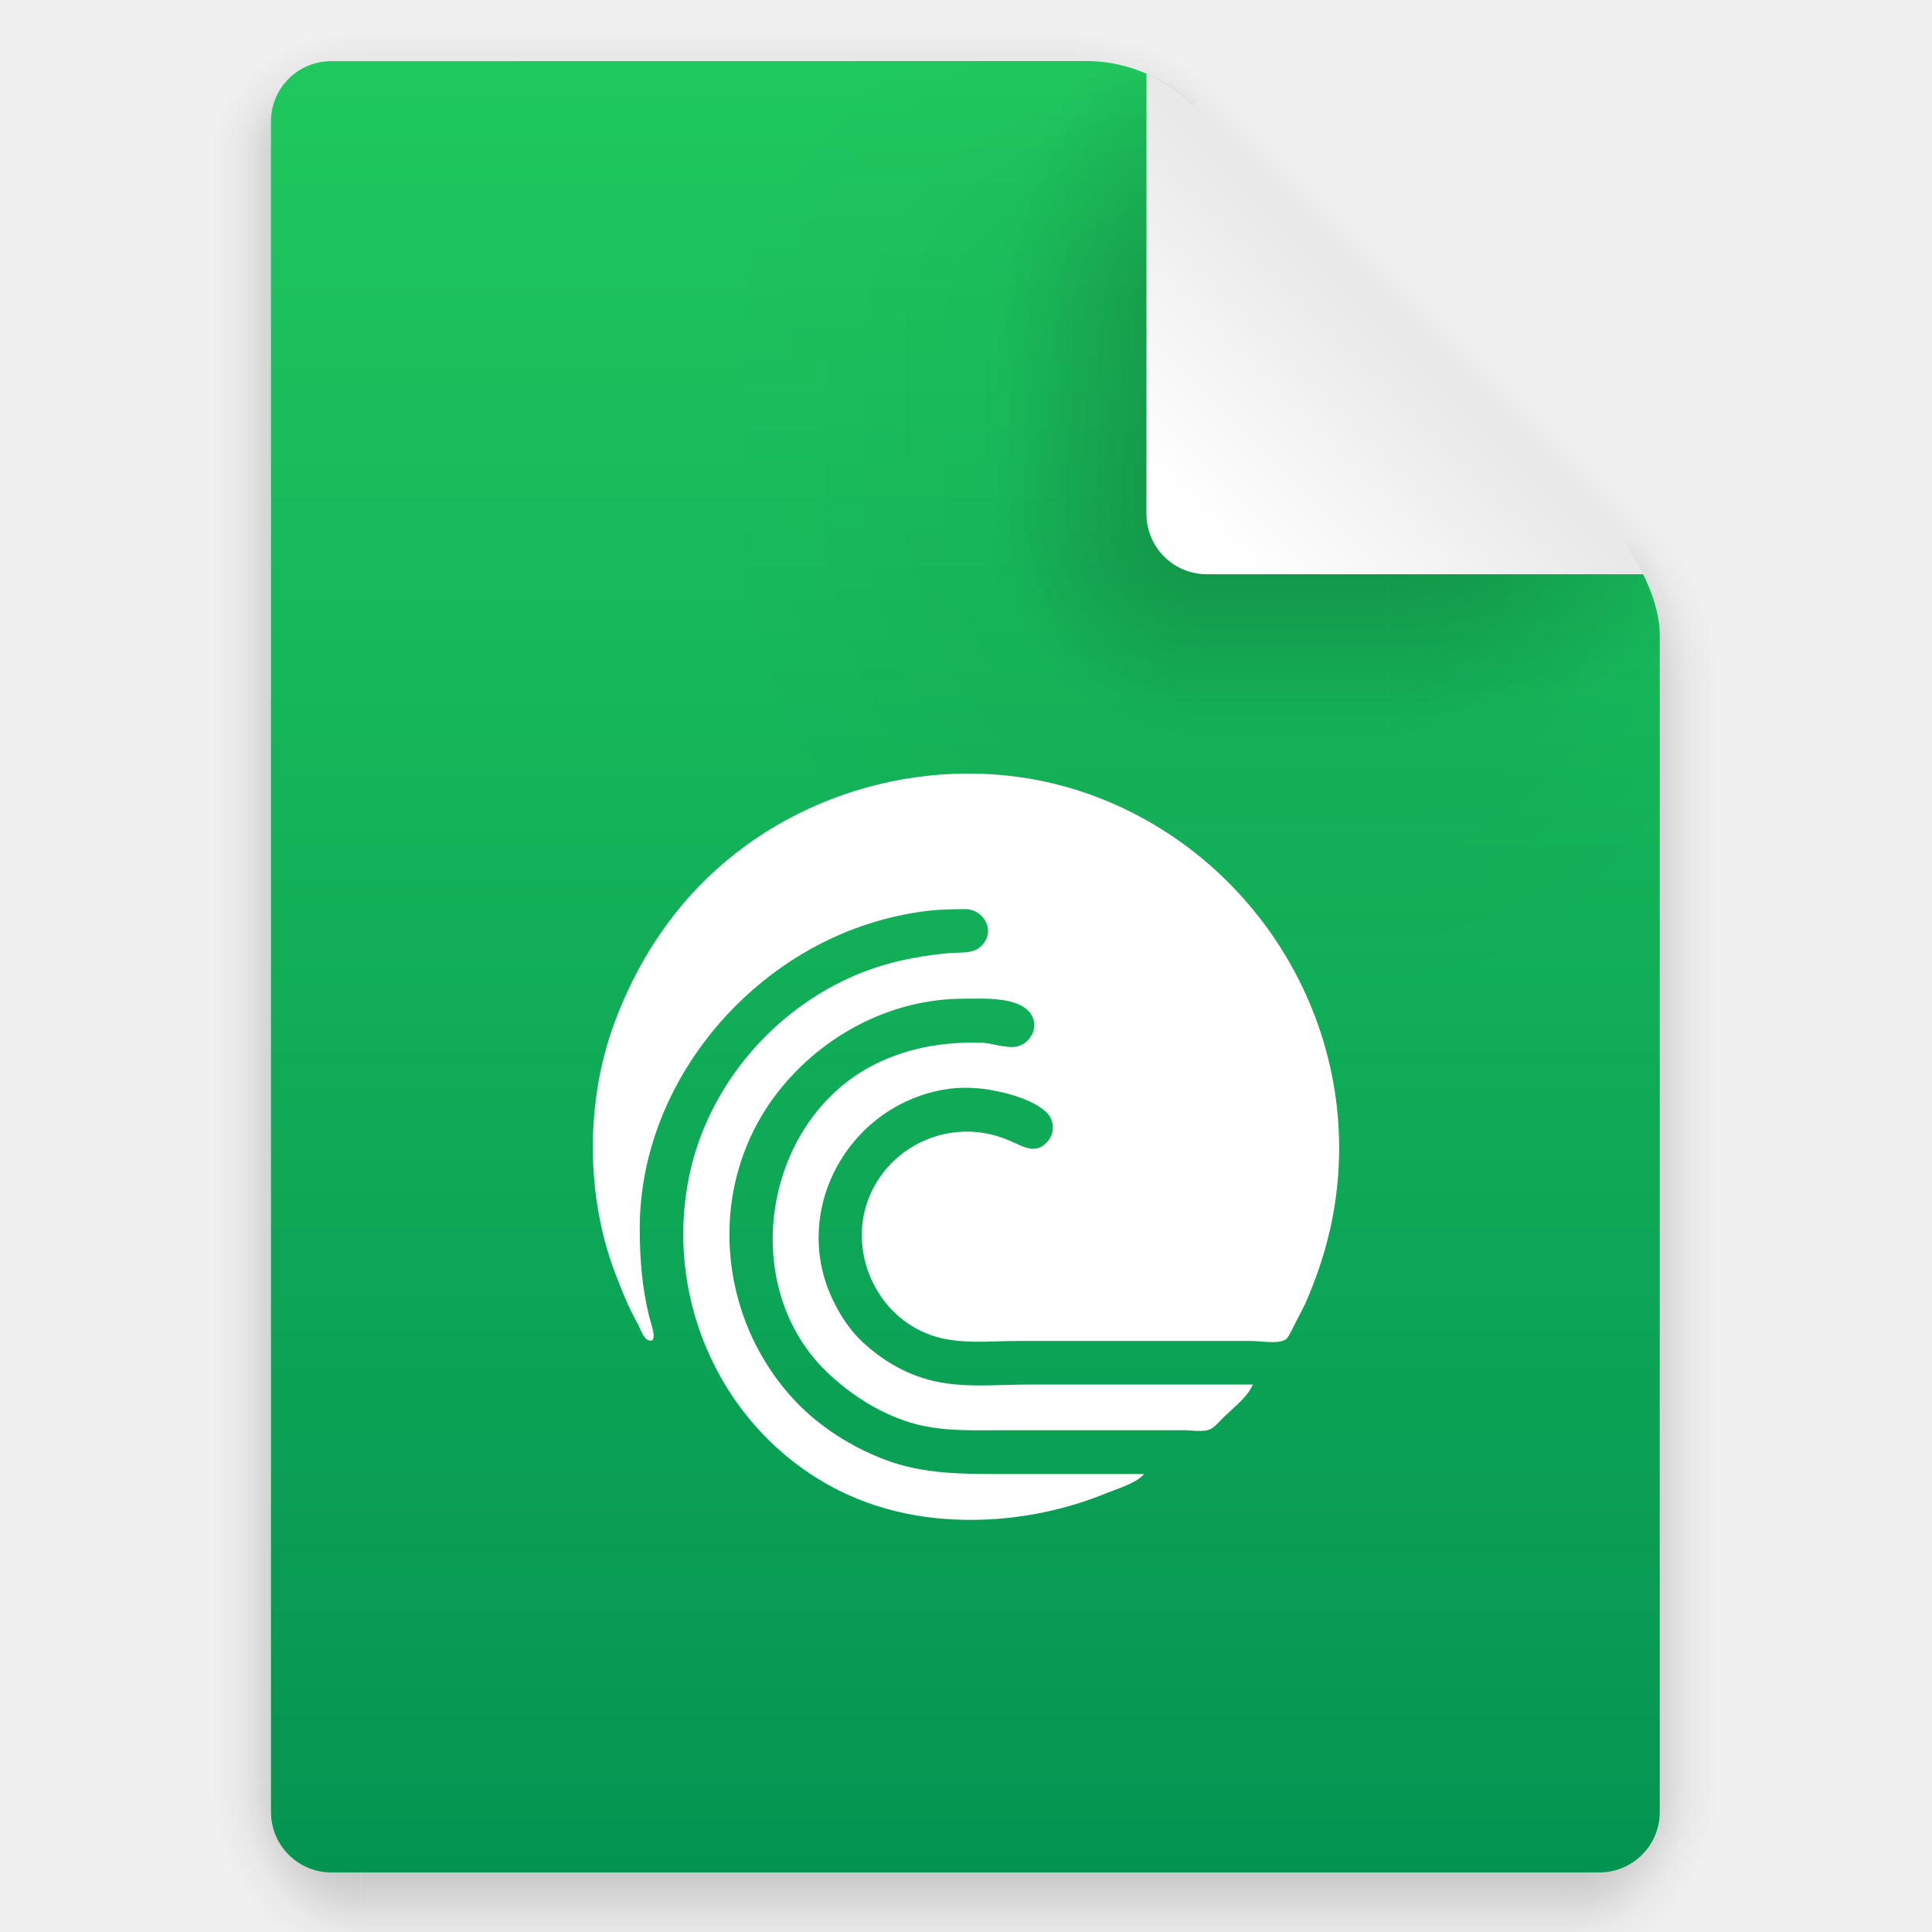
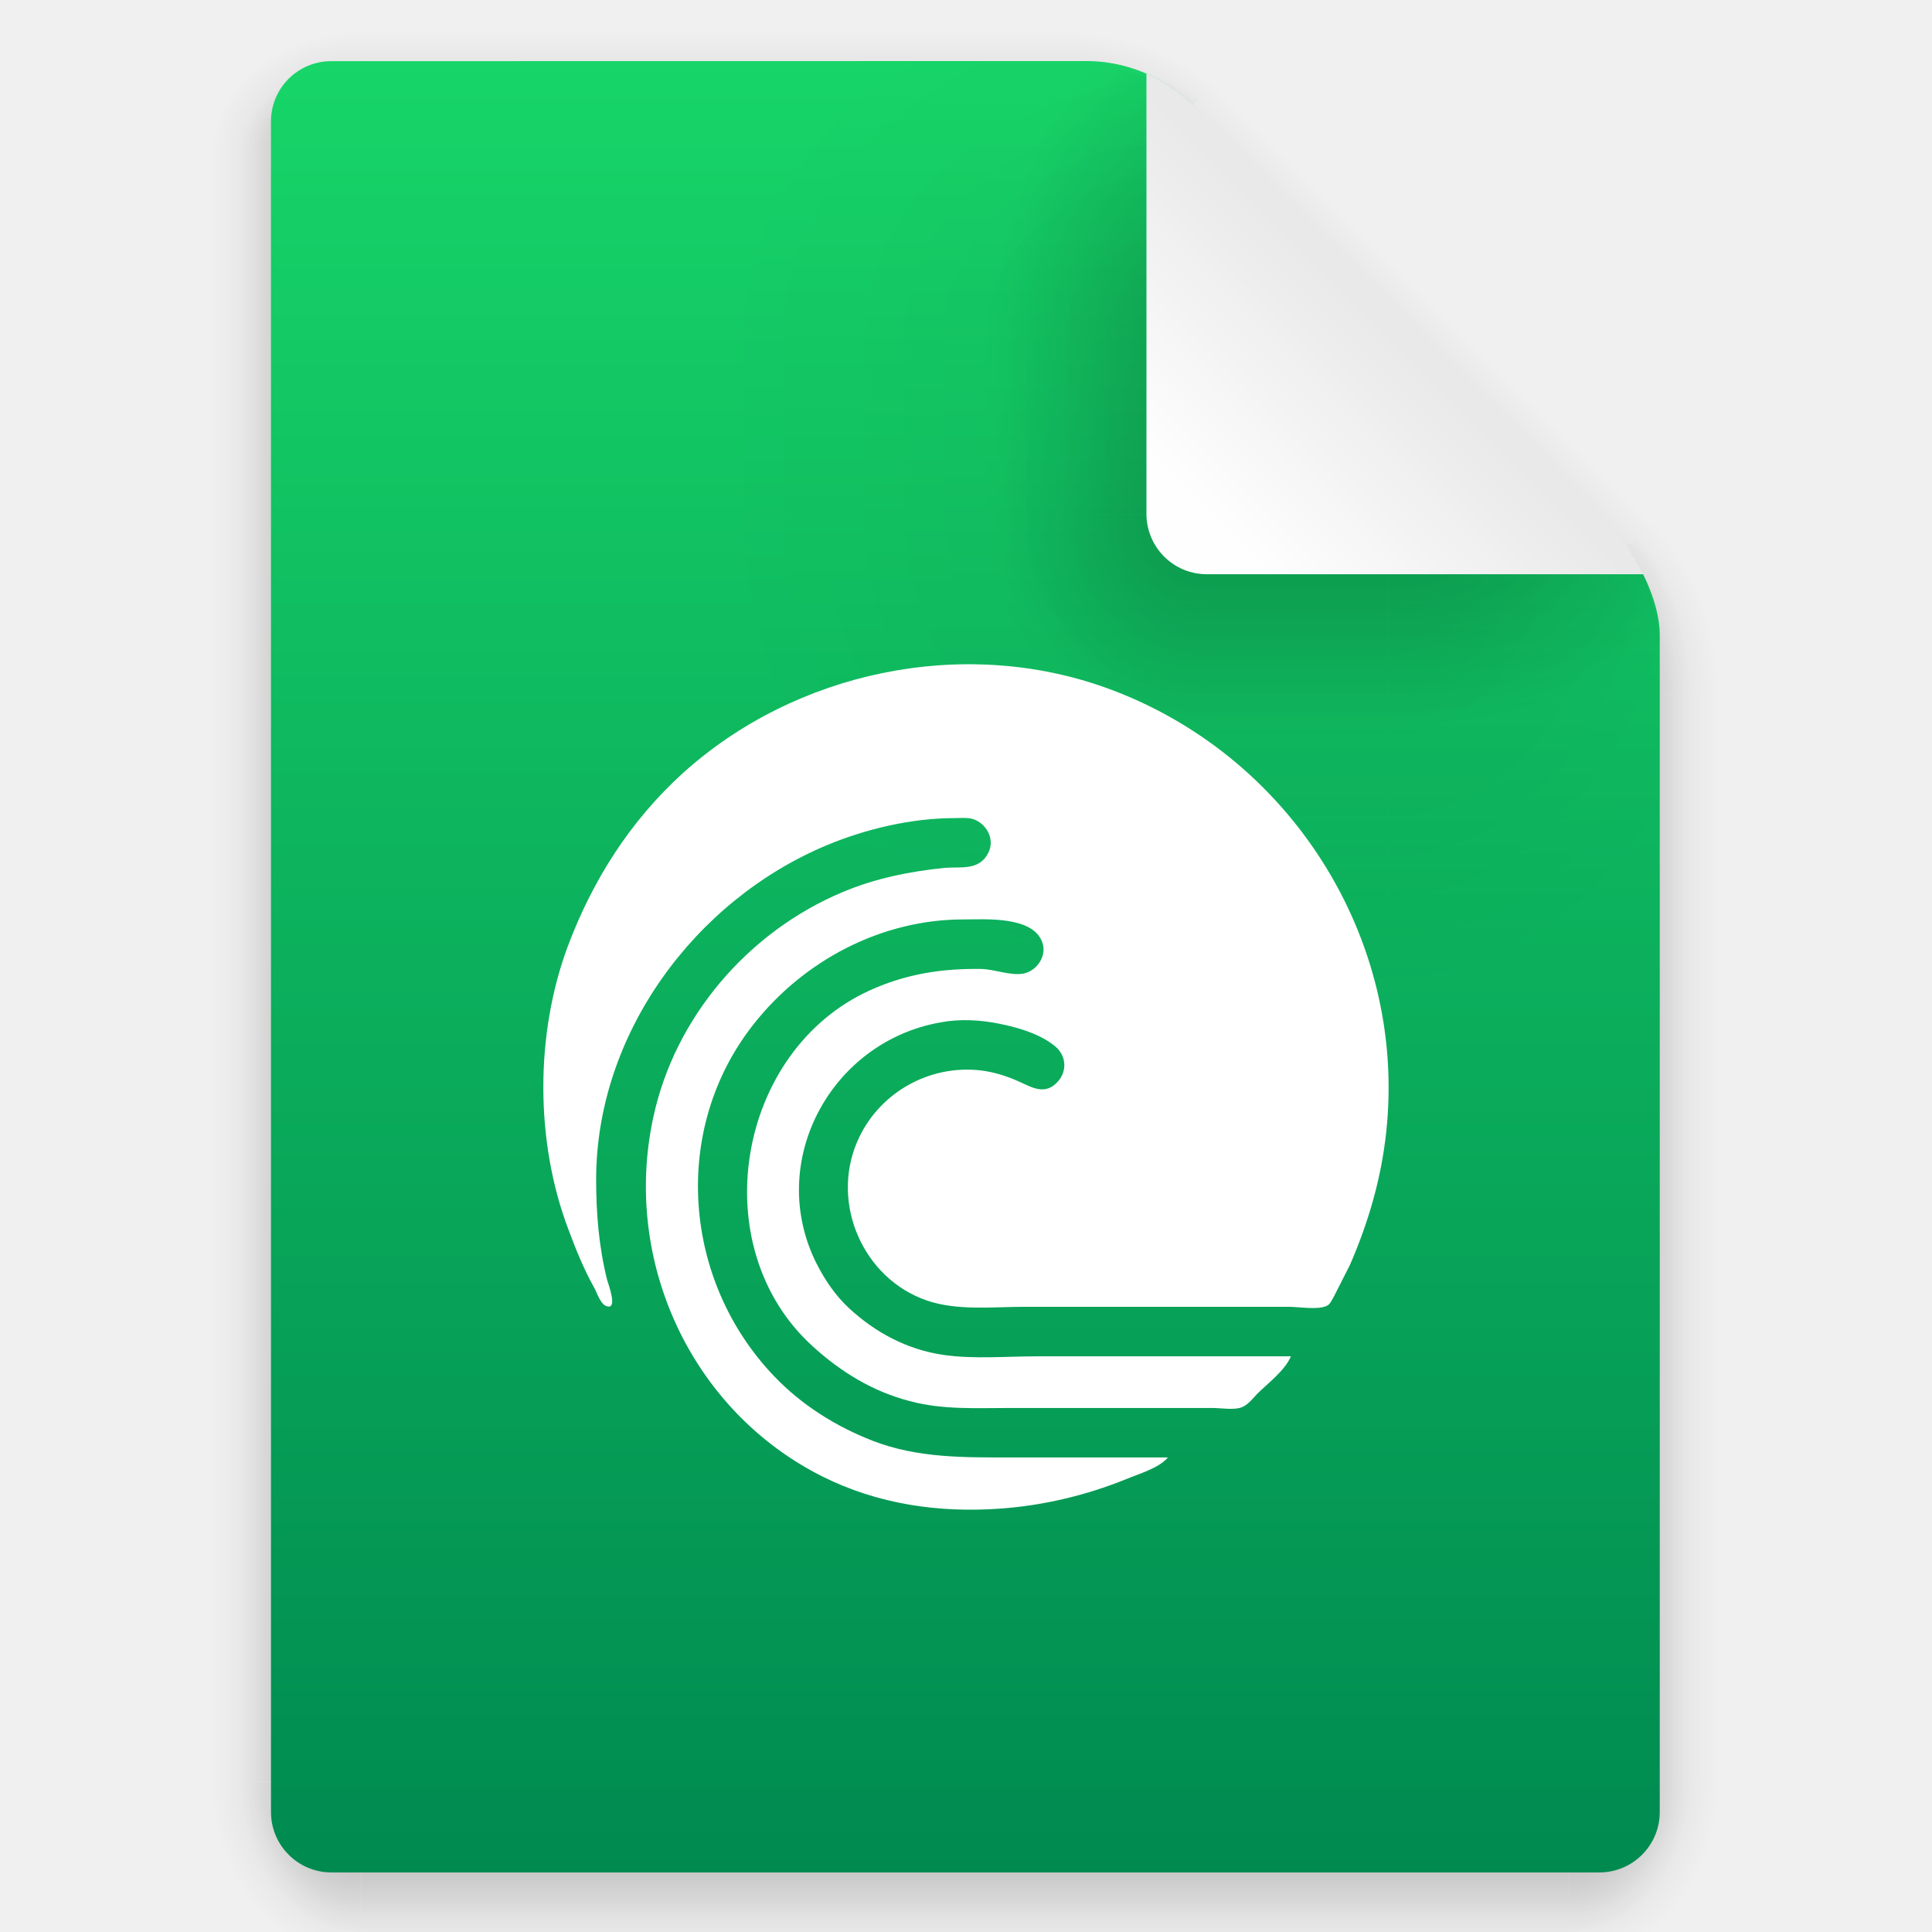
- <svg xmlns="http://www.w3.org/2000/svg" xmlns:xlink="http://www.w3.org/1999/xlink" width="64" height="64" viewBox="0 0 16.933 16.933" version="1.1" id="svg123">
-   <defs id="defs47">
+ <svg xmlns="http://www.w3.org/2000/svg" xmlns:xlink="http://www.w3.org/1999/xlink" version="1.1" viewBox="0 0 64 64">
+   <defs>
    <linearGradient id="b" x1="7.937" x2="7.937" y1="15.346" y2="16.933" gradientUnits="userSpaceOnUse" xlink:href="#a" />
    <linearGradient id="a">
-       <stop offset="0" id="stop3" />
-       <stop stop-opacity="0" offset="1" id="stop5" />
+       <stop offset="0" />
+       <stop stop-opacity="0" offset="1" />
    </linearGradient>
+     <radialGradient id="c" cx="35" cy="4" r="3.728" gradientTransform="matrix(1.696 0 0 1.0731 -24.361 -.292)" gradientUnits="userSpaceOnUse" xlink:href="#a" />
    <linearGradient id="d" x1="43" x2="46.748" y1="12" y2="8.252" gradientUnits="userSpaceOnUse" xlink:href="#a" />
+     <radialGradient id="e" cx="52" cy="22" r="5.206" gradientTransform="matrix(.96042 0 0 1.3331 2.058 -7.328)" gradientUnits="userSpaceOnUse" xlink:href="#a" />
    <linearGradient id="f" x1="5.821" x2="5.821" y1="1.058" gradientUnits="userSpaceOnUse" xlink:href="#a" />
+     <radialGradient id="g" cx="3.175" cy="1.323" r=".794" gradientTransform="matrix(0 -1.3333 1.6667 0 .97 5.292)" gradientUnits="userSpaceOnUse" xlink:href="#a" />
    <linearGradient id="h" x1="13.758" x2="15.081" y1="10.583" y2="10.583" gradientUnits="userSpaceOnUse" xlink:href="#a" />
    <linearGradient id="i" x1="3.175" x2="1.852" y1="8.466" y2="8.466" gradientUnits="userSpaceOnUse" xlink:href="#a" />
+     <radialGradient id="j" cx="13.758" cy="15.346" r=".794" gradientTransform="matrix(0,2,-1.6667,0,39.334,-12.171)" gradientUnits="userSpaceOnUse" xlink:href="#a" />
+     <radialGradient id="k" cx="3.175" cy="15.346" r=".794" gradientTransform="matrix(-1.6667,0,0,-2,8.466,46.037)" gradientUnits="userSpaceOnUse" xlink:href="#a" />
    <linearGradient id="l" x1="7.937" x2="7.937" y1="15.346" y2="16.668" gradientUnits="userSpaceOnUse" xlink:href="#a" />
+     <radialGradient id="m" cx="35" cy="4" r="3.728" gradientTransform="matrix(1.6115 0 0 .80482 -21.403 .78)" gradientUnits="userSpaceOnUse" xlink:href="#a" />
    <linearGradient id="n" x1="43" x2="46.004" y1="12" y2="8.996" gradientUnits="userSpaceOnUse" xlink:href="#a" />
+     <radialGradient id="o" cx="52" cy="22" r="5.206" gradientTransform="matrix(.76834 0 0 1.2272 12.047 -4.999)" gradientUnits="userSpaceOnUse" xlink:href="#a" />
    <linearGradient id="p" x1="5.821" x2="5.821" y1="1.058" y2=".265" gradientUnits="userSpaceOnUse" xlink:href="#a" />
+     <radialGradient id="q" cx="3.175" cy="1.323" r=".794" gradientTransform="matrix(0,-1,1.3333,0,1.411,4.233)" gradientUnits="userSpaceOnUse" xlink:href="#a" />
    <linearGradient id="r" x1="13.758" x2="14.816" y1="10.583" y2="10.583" gradientUnits="userSpaceOnUse" xlink:href="#a" />
    <linearGradient id="s" x1="3.175" x2="2.117" y1="8.466" y2="8.466" gradientUnits="userSpaceOnUse" xlink:href="#a" />
-     <linearGradient id="v" x1="21.039" x2="21.039" y1="2" y2="62" gradientTransform="translate(45.221 -.507) scale(.26458)" gradientUnits="userSpaceOnUse">
-       <stop stop-color="#ffae44" offset="0" id="stop17" style="stop-color:#1fc85e;stop-opacity:1" />
-       <stop stop-color="#fc772b" offset="1" id="stop19" style="stop-color:#049452;stop-opacity:1" />
+     <radialGradient id="t" cx="13.758" cy="15.346" r=".794" gradientTransform="matrix(0,1.6667,-1.3333,0,34.219,-7.585)" gradientUnits="userSpaceOnUse" xlink:href="#a" />
+     <radialGradient id="u" cx="3.175" cy="15.346" r=".794" gradientTransform="matrix(-1.3333,0,0,-1.6667,7.408,40.921)" gradientUnits="userSpaceOnUse" xlink:href="#a" />
+     <linearGradient id="v" x1="21.039" x2="21.039" y1="2" y2="62" gradientTransform="matrix(.26458 0 0 .26458 45.221 -.507)" gradientUnits="userSpaceOnUse">
+       <stop stop-color="#17d568" offset="0" />
+       <stop stop-color="#008a50" offset="1" />
    </linearGradient>
+     <radialGradient id="w" cx="40" cy="12" r="8" gradientTransform="matrix(.39687 0 0 -.52916 41.517 10.341)" gradientUnits="userSpaceOnUse" xlink:href="#a" />
+     <radialGradient id="x" cx="10.583" cy="4.233" r="2.117" gradientTransform="matrix(-2,0,0,-2,76.971,12.457)" gradientUnits="userSpaceOnUse" xlink:href="#a" />
+     <radialGradient id="y" cx="40" cy="12" r="8" gradientTransform="matrix(0 -.39687 .52916 0 49.455 18.278)" gradientUnits="userSpaceOnUse" xlink:href="#a" />
    <linearGradient id="z" x1="10.583" x2="6.35" y1="3.175" y2="3.175" gradientTransform="matrix(1 0 0 .66667 45.221 1.169)" gradientUnits="userSpaceOnUse" xlink:href="#a" />
    <linearGradient id="A" x1="10.583" x2="8.731" y1="3.043" y2="3.043" gradientTransform="matrix(1 0 0 .66667 45.221 1.169)" gradientUnits="userSpaceOnUse" xlink:href="#a" />
+     <radialGradient id="B" cx="10.583" cy="4.233" r="2.117" gradientTransform="matrix(-.875 0 0 -.87849 65.065 7.71)" gradientUnits="userSpaceOnUse" xlink:href="#a" />
+     <radialGradient id="C" cx="40" cy="12" r="8" gradientTransform="matrix(0 -.34601 .23278 0 53.011 16.244)" gradientUnits="userSpaceOnUse" xlink:href="#a" />
    <linearGradient id="D" x1="10.583" x2="6.35" y1="3.175" y2="3.175" gradientTransform="matrix(1 0 0 .66667 -14.574 54.57)" gradientUnits="userSpaceOnUse" xlink:href="#a" />
    <linearGradient id="E" x1="10.583" x2="8.724" y1="3.043" y2="3.043" gradientTransform="matrix(1 0 0 .66667 -14.574 54.57)" gradientUnits="userSpaceOnUse" xlink:href="#a" />
-     <linearGradient id="G" x1="40" x2="46" y1="17" y2="11" gradientTransform="translate(45.221 -.507) scale(.26458)" gradientUnits="userSpaceOnUse">
-       <stop stop-color="#fefefe" offset="0" id="stop26" />
-       <stop stop-color="#e9e9e9" offset="1" id="stop28" />
+     <radialGradient id="F" cx="40" cy="12" r="8" gradientTransform="matrix(.3793 0 0 -.23243 42.22 6.78)" gradientUnits="userSpaceOnUse" xlink:href="#a" />
+     <linearGradient id="G" x1="40" x2="46" y1="17" y2="11" gradientTransform="matrix(.26458 0 0 .26458 45.221 -.507)" gradientUnits="userSpaceOnUse">
+       <stop stop-color="#fefefe" offset="0" />
+       <stop stop-color="#e9e9e9" offset="1" />
    </linearGradient>
-     <radialGradient id="c" cx="35" cy="4" r="3.728" gradientTransform="matrix(1.696 0 0 1.0731 -24.361 -.292)" gradientUnits="userSpaceOnUse" xlink:href="#a" />
-     <radialGradient id="e" cx="52" cy="22" r="5.206" gradientTransform="matrix(.96042 0 0 1.3331 2.058 -7.328)" gradientUnits="userSpaceOnUse" xlink:href="#a" />
-     <radialGradient id="g" cx="3.175" cy="1.323" r=".794" gradientTransform="matrix(0 -1.3333 1.6667 0 .97 5.292)" gradientUnits="userSpaceOnUse" xlink:href="#a" />
-     <radialGradient id="j" cx="13.758" cy="15.346" r=".794" gradientTransform="matrix(0 2 -1.6667 0 39.334 -12.171)" gradientUnits="userSpaceOnUse" xlink:href="#a" />
-     <radialGradient id="k" cx="3.175" cy="15.346" r=".794" gradientTransform="matrix(-1.6667 0 0 -2 8.466 46.037)" gradientUnits="userSpaceOnUse" xlink:href="#a" />
-     <radialGradient id="m" cx="35" cy="4" r="3.728" gradientTransform="matrix(1.6115 0 0 .80482 -21.403 .78)" gradientUnits="userSpaceOnUse" xlink:href="#a" />
-     <radialGradient id="o" cx="52" cy="22" r="5.206" gradientTransform="matrix(.76834 0 0 1.2272 12.047 -4.999)" gradientUnits="userSpaceOnUse" xlink:href="#a" />
-     <radialGradient id="q" cx="3.175" cy="1.323" r=".794" gradientTransform="matrix(0 -1 1.3333 0 1.411 4.233)" gradientUnits="userSpaceOnUse" xlink:href="#a" />
-     <radialGradient id="t" cx="13.758" cy="15.346" r=".794" gradientTransform="matrix(0 1.6667 -1.3333 0 34.219 -7.585)" gradientUnits="userSpaceOnUse" xlink:href="#a" />
-     <radialGradient id="u" cx="3.175" cy="15.346" r=".794" gradientTransform="matrix(-1.3333 0 0 -1.6667 7.408 40.921)" gradientUnits="userSpaceOnUse" xlink:href="#a" />
-     <radialGradient id="w" cx="40" cy="12" r="8" gradientTransform="matrix(.39687 0 0 -.52916 41.517 10.341)" gradientUnits="userSpaceOnUse" xlink:href="#a" />
-     <radialGradient id="x" cx="10.583" cy="4.233" r="2.117" gradientTransform="matrix(-2 0 0 -2 76.971 12.457)" gradientUnits="userSpaceOnUse" xlink:href="#a" />
-     <radialGradient id="y" cx="40" cy="12" r="8" gradientTransform="matrix(0 -.39687 .52916 0 49.455 18.278)" gradientUnits="userSpaceOnUse" xlink:href="#a" />
-     <radialGradient id="B" cx="10.583" cy="4.233" r="2.117" gradientTransform="matrix(-.875 0 0 -.87849 65.065 7.71)" gradientUnits="userSpaceOnUse" xlink:href="#a" />
-     <radialGradient id="C" cx="40" cy="12" r="8" gradientTransform="matrix(0 -.34601 .23278 0 53.011 16.244)" gradientUnits="userSpaceOnUse" xlink:href="#a" />
-     <radialGradient id="F" cx="40" cy="12" r="8" gradientTransform="matrix(.3793 0 0 -.23243 42.22 6.78)" gradientUnits="userSpaceOnUse" xlink:href="#a" />
  </defs>
-   <g transform="translate(-45.227 .514)" id="g119">
-     <g opacity=".15" id="g69">
-       <path fill="url(#b)" opacity="1" d="M3.175 15.346h10.583v1.587H3.175z" transform="translate(45.221 -.243)" id="path49" />
-       <path transform="translate(45.221 -.243) scale(.26458)" d="M35 0v7l7-7z" fill="url(#c)" opacity="1" id="path51" />
-       <path transform="translate(45.221 -.243) scale(.26458)" d="m42 0-7 7 14 15 9-9V3.545L54.455 0z" fill="url(#d)" opacity="1" id="path53" />
-       <path transform="translate(45.221 -.243) scale(.26458)" d="m58 13-9 9h9z" fill="url(#e)" opacity="1" id="path55" />
-       <path fill="url(#f)" opacity="1" d="M3.175 0H9.26v1.058H3.175z" transform="translate(45.221 -.243)" id="path57" />
-       <path fill="url(#g)" opacity="1" d="M1.587 0h1.587v1.058H1.587z" transform="translate(45.221 -.243)" id="path59" />
-       <path fill="url(#h)" opacity="1" d="M13.758 5.821h1.587v9.525h-1.587z" transform="translate(45.221 -.243)" id="path61" />
-       <path fill="url(#i)" opacity="1" d="M1.587 1.058h1.587v14.287H1.587z" transform="translate(45.221 -.243)" id="path63" />
-       <path fill="url(#j)" opacity="1" d="M13.758 15.346h1.587v1.587h-1.587z" transform="translate(45.221 -.243)" id="path65" />
-       <path fill="url(#k)" opacity="1" d="M1.587 15.346h1.587v1.587H1.587z" transform="translate(45.221 -.243)" id="path67" />
+   <g transform="matrix(3.7796 0 0 3.7796 -170.94 1.9427)">
+     <g opacity=".15">
+       <path transform="translate(45.221 -.243)" d="m3.175 15.346h10.583v1.587h-10.583z" fill="url(#b)" opacity="1" />
+       <path transform="matrix(.26458 0 0 .26458 45.221 -.243)" d="m35 0v7l7-7z" fill="url(#c)" opacity="1" />
+       <path transform="matrix(.26458 0 0 .26458 45.221 -.243)" d="m42 0-7 7 14 15 9-9v-9.455l-3.545-3.545z" fill="url(#d)" opacity="1" />
+       <path transform="matrix(.26458 0 0 .26458 45.221 -.243)" d="m58 13-9 9h9z" fill="url(#e)" opacity="1" />
+       <path transform="translate(45.221 -.243)" d="m3.175 0h6.085v1.058h-6.085z" fill="url(#f)" opacity="1" />
+       <path transform="translate(45.221 -.243)" d="m1.587 0h1.587v1.058h-1.587z" fill="url(#g)" opacity="1" />
+       <path transform="translate(45.221 -.243)" d="m13.758 5.821h1.587v9.525h-1.587z" fill="url(#h)" opacity="1" />
+       <path transform="translate(45.221 -.243)" d="m1.587 1.058h1.587v14.287h-1.587z" fill="url(#i)" opacity="1" />
+       <path transform="translate(45.221 -.243)" d="m13.758 15.346h1.587v1.587h-1.587z" fill="url(#j)" opacity="1" />
+       <path transform="translate(45.221 -.243)" d="m1.587 15.346h1.587v1.587h-1.587z" fill="url(#k)" opacity="1" />
    </g>
-     <g transform="translate(45.221 -.243)" opacity=".25" id="g91">
-       <path fill="url(#l)" opacity="1" d="M3.175 15.346h10.583v1.587H3.175z" id="path71" />
-       <path transform="scale(.26458)" d="M35 0v7l7-7z" fill="url(#m)" opacity="1" id="path73" />
-       <path transform="scale(.26458)" d="m42 0-7 7 14 15 9-9V3.545L54.455 0z" fill="url(#n)" opacity="1" id="path75" />
-       <path transform="scale(.26458)" d="m58 13-9 9h9z" fill="url(#o)" opacity="1" id="path77" />
-       <path fill="url(#p)" opacity="1" d="M3.175 0H9.26v1.058H3.175z" id="path79" />
-       <rect x="1.587" width="1.587" height="1.058" ry="0" fill="url(#q)" opacity="1" id="rect81" />
-       <path fill="url(#r)" opacity="1" d="M13.758 5.821h1.587v9.525h-1.587z" id="path83" />
-       <path fill="url(#s)" opacity="1" d="M1.587 1.058h1.587v14.287H1.587z" id="path85" />
-       <path fill="url(#t)" opacity="1" d="M13.758 15.346h1.587v1.587h-1.587z" id="path87" />
-       <path fill="url(#u)" opacity="1" d="M1.587 15.346h1.587v1.587H1.587z" id="path89" />
+     <g transform="translate(45.221 -.243)" opacity=".25">
+       <path d="m3.175 15.346h10.583v1.587h-10.583z" fill="url(#l)" opacity="1" />
+       <path transform="scale(.26458)" d="m35 0v7l7-7z" fill="url(#m)" opacity="1" />
+       <path transform="scale(.26458)" d="m42 0-7 7 14 15 9-9v-9.455l-3.545-3.545z" fill="url(#n)" opacity="1" />
+       <path transform="scale(.26458)" d="m58 13-9 9h9z" fill="url(#o)" opacity="1" />
+       <path d="m3.175 0h6.085v1.058h-6.085z" fill="url(#p)" opacity="1" />
+       <rect x="1.587" width="1.587" height="1.058" ry="0" fill="url(#q)" opacity="1" />
+       <path d="m13.758 5.821h1.587v9.525h-1.587z" fill="url(#r)" opacity="1" />
+       <path d="m1.587 1.058h1.587v14.287h-1.587z" fill="url(#s)" opacity="1" />
+       <path d="m13.758 15.346h1.587v1.587h-1.587z" fill="url(#t)" opacity="1" />
+       <path d="m1.587 15.346h1.587v1.587h-1.587z" fill="url(#u)" opacity="1" />
    </g>
-     <path d="M48.132.022a.528.528 0 0 0-.53.53v14.815c0 .293.237.53.53.53h11.112c.293 0 .53-.237.53-.53V5.048c0-.264-.162-.69-.53-1.058L55.804.55a1.325 1.325 0 0 0-1.058-.529z" fill="url(#v)" id="path93" />
-     <path d="M57.392 3.99v4.234h2.381V5.049c0-.035-.007-.08-.01-.12-.04-.263-.202-.621-.519-.938z" fill="url(#w)" opacity=".05" id="path95" />
-     <path fill="none" d="M53.942-.785h6.636V5.85h-6.636z" id="path97" />
-     <rect x="51.571" y="3.991" width="4.233" height="4.233" ry="0" fill="url(#x)" opacity=".05" id="rect99" />
-     <path d="M51.571.022v2.381h4.233V.551a1.325 1.325 0 0 0-1.058-.529z" fill="url(#y)" opacity=".05" id="path101" />
-     <rect x="51.571" y="2.403" width="4.233" height="1.587" ry="0" fill="url(#z)" opacity=".05" id="rect103" />
-     <rect x="52.894" y="2.403" width="2.91" height="1.587" ry="0" fill="url(#A)" opacity=".2" id="rect105" />
-     <rect x="52.894" y="3.991" width="2.91" height="2.91" ry="0" fill="url(#B)" opacity=".2" id="rect107" />
-     <path d="M52.894.022v2.381h2.91V.551a1.4 1.4 0 0 0-.444-.375l-.614-.154z" fill="url(#C)" opacity=".2" id="path109" />
-     <rect transform="rotate(-90)" x="-8.224" y="55.804" width="4.233" height="1.587" ry="0" fill="url(#D)" opacity=".05" id="rect111" />
-     <rect transform="rotate(-90)" x="-6.901" y="55.804" width="2.91" height="1.587" ry="0" fill="url(#E)" opacity=".2" id="rect113" />
-     <path d="M57.392 3.99v2.911h2.381V5.05l-.116-.466c-.086-.192-.22-.4-.413-.592z" fill="url(#F)" opacity=".2" id="path115" />
-     <path d="M55.275.133v3.856c0 .293.236.53.53.53h3.826a2.017 2.017 0 0 0-.382-.53l-3.44-3.44a1.375 1.375 0 0 0-.529-.416z" fill="url(#G)" id="path117" />
+     <path d="m48.132 0.022a0.528 0.528 0 0 0-0.53 0.53v14.815c0 0.293 0.237 0.53 0.53 0.53h11.112c0.293 0 0.53-0.237 0.53-0.53v-10.319c0-0.264-0.162-0.69-0.53-1.058l-3.44-3.44a1.325 1.325 0 0 0-1.058-0.529z" fill="url(#v)" />
+     <path d="m57.392 3.99v4.234h2.381v-3.175c0-0.035-7e-3 -0.08-0.01-0.12-0.04-0.263-0.202-0.621-0.519-0.938z" fill="url(#w)" opacity=".05" />
+     <path d="m53.942-0.785h6.636v6.635h-6.636z" fill="none" />
+     <rect x="51.571" y="3.991" width="4.233" height="4.233" ry="0" fill="url(#x)" opacity=".05" />
+     <path d="m51.571 0.022v2.381h4.233v-1.852a1.325 1.325 0 0 0-1.058-0.529z" fill="url(#y)" opacity=".05" />
+     <rect x="51.571" y="2.403" width="4.233" height="1.587" ry="0" fill="url(#z)" opacity=".05" />
+     <rect x="52.894" y="2.403" width="2.91" height="1.587" ry="0" fill="url(#A)" opacity=".2" />
+     <rect x="52.894" y="3.991" width="2.91" height="2.91" ry="0" fill="url(#B)" opacity=".2" />
+     <path d="m52.894 0.022v2.381h2.91v-1.852a1.4 1.4 0 0 0-0.444-0.375l-0.614-0.154z" fill="url(#C)" opacity=".2" />
+     <rect transform="rotate(-90)" x="-8.224" y="55.804" width="4.233" height="1.587" ry="0" fill="url(#D)" opacity=".05" />
+     <rect transform="rotate(-90)" x="-6.901" y="55.804" width="2.91" height="1.587" ry="0" fill="url(#E)" opacity=".2" />
+     <path d="m57.392 3.99v2.911h2.381v-1.851l-0.116-0.466c-0.086-0.192-0.22-0.4-0.413-0.592z" fill="url(#F)" opacity=".2" />
+     <path d="m55.275 0.133v3.856c0 0.293 0.236 0.53 0.53 0.53h3.826a2.017 2.017 0 0 0-0.382-0.53l-3.44-3.44a1.375 1.375 0 0 0-0.529-0.416z" fill="url(#G)" />
  </g>
-   <path d="M 10.029,12.919 H 8.824 c -0.368,0 -0.727,0.006 -1.075,-0.128 C 7.463,12.68 7.193,12.512 6.98,12.29 6.275,11.552 6.184,10.381 6.821,9.567 7.211,9.071 7.812,8.753 8.447,8.753 c 0.174,0 0.538,-0.026 0.609,0.176 0.037,0.104 -0.041,0.224 -0.148,0.244 -0.102,0.017 -0.22,-0.035 -0.324,-0.035 -0.305,-0.004 -0.579,0.037 -0.86,0.163 -1.034,0.468 -1.291,1.985 -0.444,2.755 0.218,0.198 0.466,0.35 0.751,0.427 0.255,0.065 0.516,0.052 0.777,0.052 h 1.565 c 0.065,0 0.161,0.017 0.224,-0.004 0.046,-0.017 0.087,-0.07 0.122,-0.104 0.085,-0.085 0.213,-0.178 0.261,-0.292 H 9.015 c -0.237,0 -0.488,0.024 -0.723,-0.011 C 8.016,12.086 7.768,11.955 7.564,11.766 7.457,11.668 7.372,11.541 7.309,11.413 6.919,10.632 7.42,9.7 8.271,9.55 c 0.146,-0.026 0.307,-0.02 0.453,0.011 0.144,0.028 0.324,0.081 0.437,0.178 0.081,0.07 0.089,0.187 0.02,0.266 -0.102,0.117 -0.207,0.046 -0.32,-0.002 -0.087,-0.039 -0.181,-0.067 -0.276,-0.078 -0.407,-0.05 -0.805,0.178 -0.964,0.559 -0.198,0.477 0.054,1.049 0.542,1.219 0.237,0.083 0.507,0.05 0.753,0.05 h 2.05 c 0.081,0 0.215,0.026 0.289,-0.006 0.03,-0.011 0.046,-0.052 0.061,-0.078 l 0.122,-0.239 c 0.146,-0.331 0.244,-0.67 0.281,-1.029 C 11.879,8.897 10.963,7.465 9.544,6.96 8.434,6.564 7.144,6.836 6.275,7.624 5.868,7.992 5.577,8.451 5.387,8.96 c -0.255,0.681 -0.255,1.513 0.002,2.192 0.059,0.155 0.12,0.309 0.202,0.453 0.02,0.039 0.048,0.126 0.091,0.141 0.096,0.037 0.015,-0.17 0.009,-0.202 C 5.627,11.287 5.607,11.032 5.607,10.766 c 0,-1.125 0.76,-2.157 1.78,-2.586 0.307,-0.128 0.657,-0.211 0.99,-0.211 0.048,0 0.1,-0.007 0.146,0.009 0.107,0.035 0.17,0.157 0.118,0.259 -0.072,0.139 -0.213,0.104 -0.34,0.118 C 8.029,8.381 7.764,8.436 7.509,8.542 6.78,8.849 6.212,9.511 6.044,10.29 c -0.235,1.106 0.292,2.263 1.312,2.775 0.429,0.213 0.899,0.281 1.373,0.248 0.335,-0.024 0.666,-0.102 0.975,-0.229 0.098,-0.039 0.255,-0.085 0.324,-0.165 z" fill="#ffffff" stroke-width="0.557" id="path15" />
+   <path d="m38.684 48.28h-5.16c-1.566 0-3.109 0.027-4.602-0.547-1.223-0.473-2.371-1.191-3.281-2.148-3.02-3.156-3.422-8.168-0.684-11.648 1.668-2.121 4.238-3.48 6.961-3.48 0.738 0 2.297-0.117 2.609 0.758 0.164 0.445-0.176 0.957-0.641 1.039-0.438 0.07-0.938-0.148-1.383-0.156-1.305-0.02-2.48 0.164-3.676 0.703-4.43 2-5.531 8.5-1.914 11.789 0.941 0.859 1.996 1.504 3.227 1.824 1.086 0.293 2.207 0.227 3.32 0.227h6.707c0.285 0 0.684 0.074 0.949-0.016 0.211-0.074 0.383-0.293 0.527-0.449 0.367-0.363 0.914-0.766 1.121-1.246h-8.422c-1.012 0-2.078 0.098-3.09-0.047-1.184-0.172-2.242-0.73-3.117-1.539-0.457-0.418-0.82-0.957-1.094-1.504-1.668-3.344 0.473-7.336 4.121-7.973 0.629-0.121 1.313-0.082 1.93 0.043 0.621 0.121 1.395 0.348 1.879 0.766 0.348 0.301 0.383 0.793 0.082 1.141-0.438 0.5-0.883 0.191-1.367-0.02-0.375-0.164-0.766-0.281-1.176-0.336-1.758-0.211-3.453 0.773-4.129 2.395-0.855 2.043 0.219 4.496 2.316 5.223 1.012 0.348 2.168 0.211 3.227 0.211h8.77c0.344 0 0.93 0.109 1.246-0.027 0.129-0.047 0.191-0.227 0.258-0.336l0.52-1.023c0.617-1.422 1.039-2.871 1.203-4.41 0.691-6.426-3.227-12.547-9.309-14.719-4.75-1.695-10.273-0.527-14 2.844-1.734 1.578-2.98 3.535-3.801 5.723-1.086 2.91-1.086 6.473 0.016 9.379 0.246 0.664 0.512 1.32 0.859 1.941 0.09 0.164 0.207 0.539 0.398 0.602 0.402 0.156 0.066-0.73 0.027-0.867-0.273-1.102-0.363-2.195-0.363-3.324 0-4.813 3.254-9.234 7.629-11.07 1.313-0.547 2.816-0.902 4.238-0.902 0.203 0 0.43-0.027 0.629 0.035 0.449 0.156 0.723 0.676 0.492 1.121-0.301 0.594-0.91 0.449-1.449 0.492-1.164 0.121-2.297 0.348-3.379 0.805-3.129 1.313-5.57 4.156-6.273 7.488-1.012 4.73 1.25 9.68 5.605 11.867 1.844 0.922 3.855 1.211 5.891 1.066 1.43-0.102 2.844-0.438 4.176-0.977 0.41-0.172 1.082-0.363 1.375-0.711" fill="#ffffff" />
</svg>
